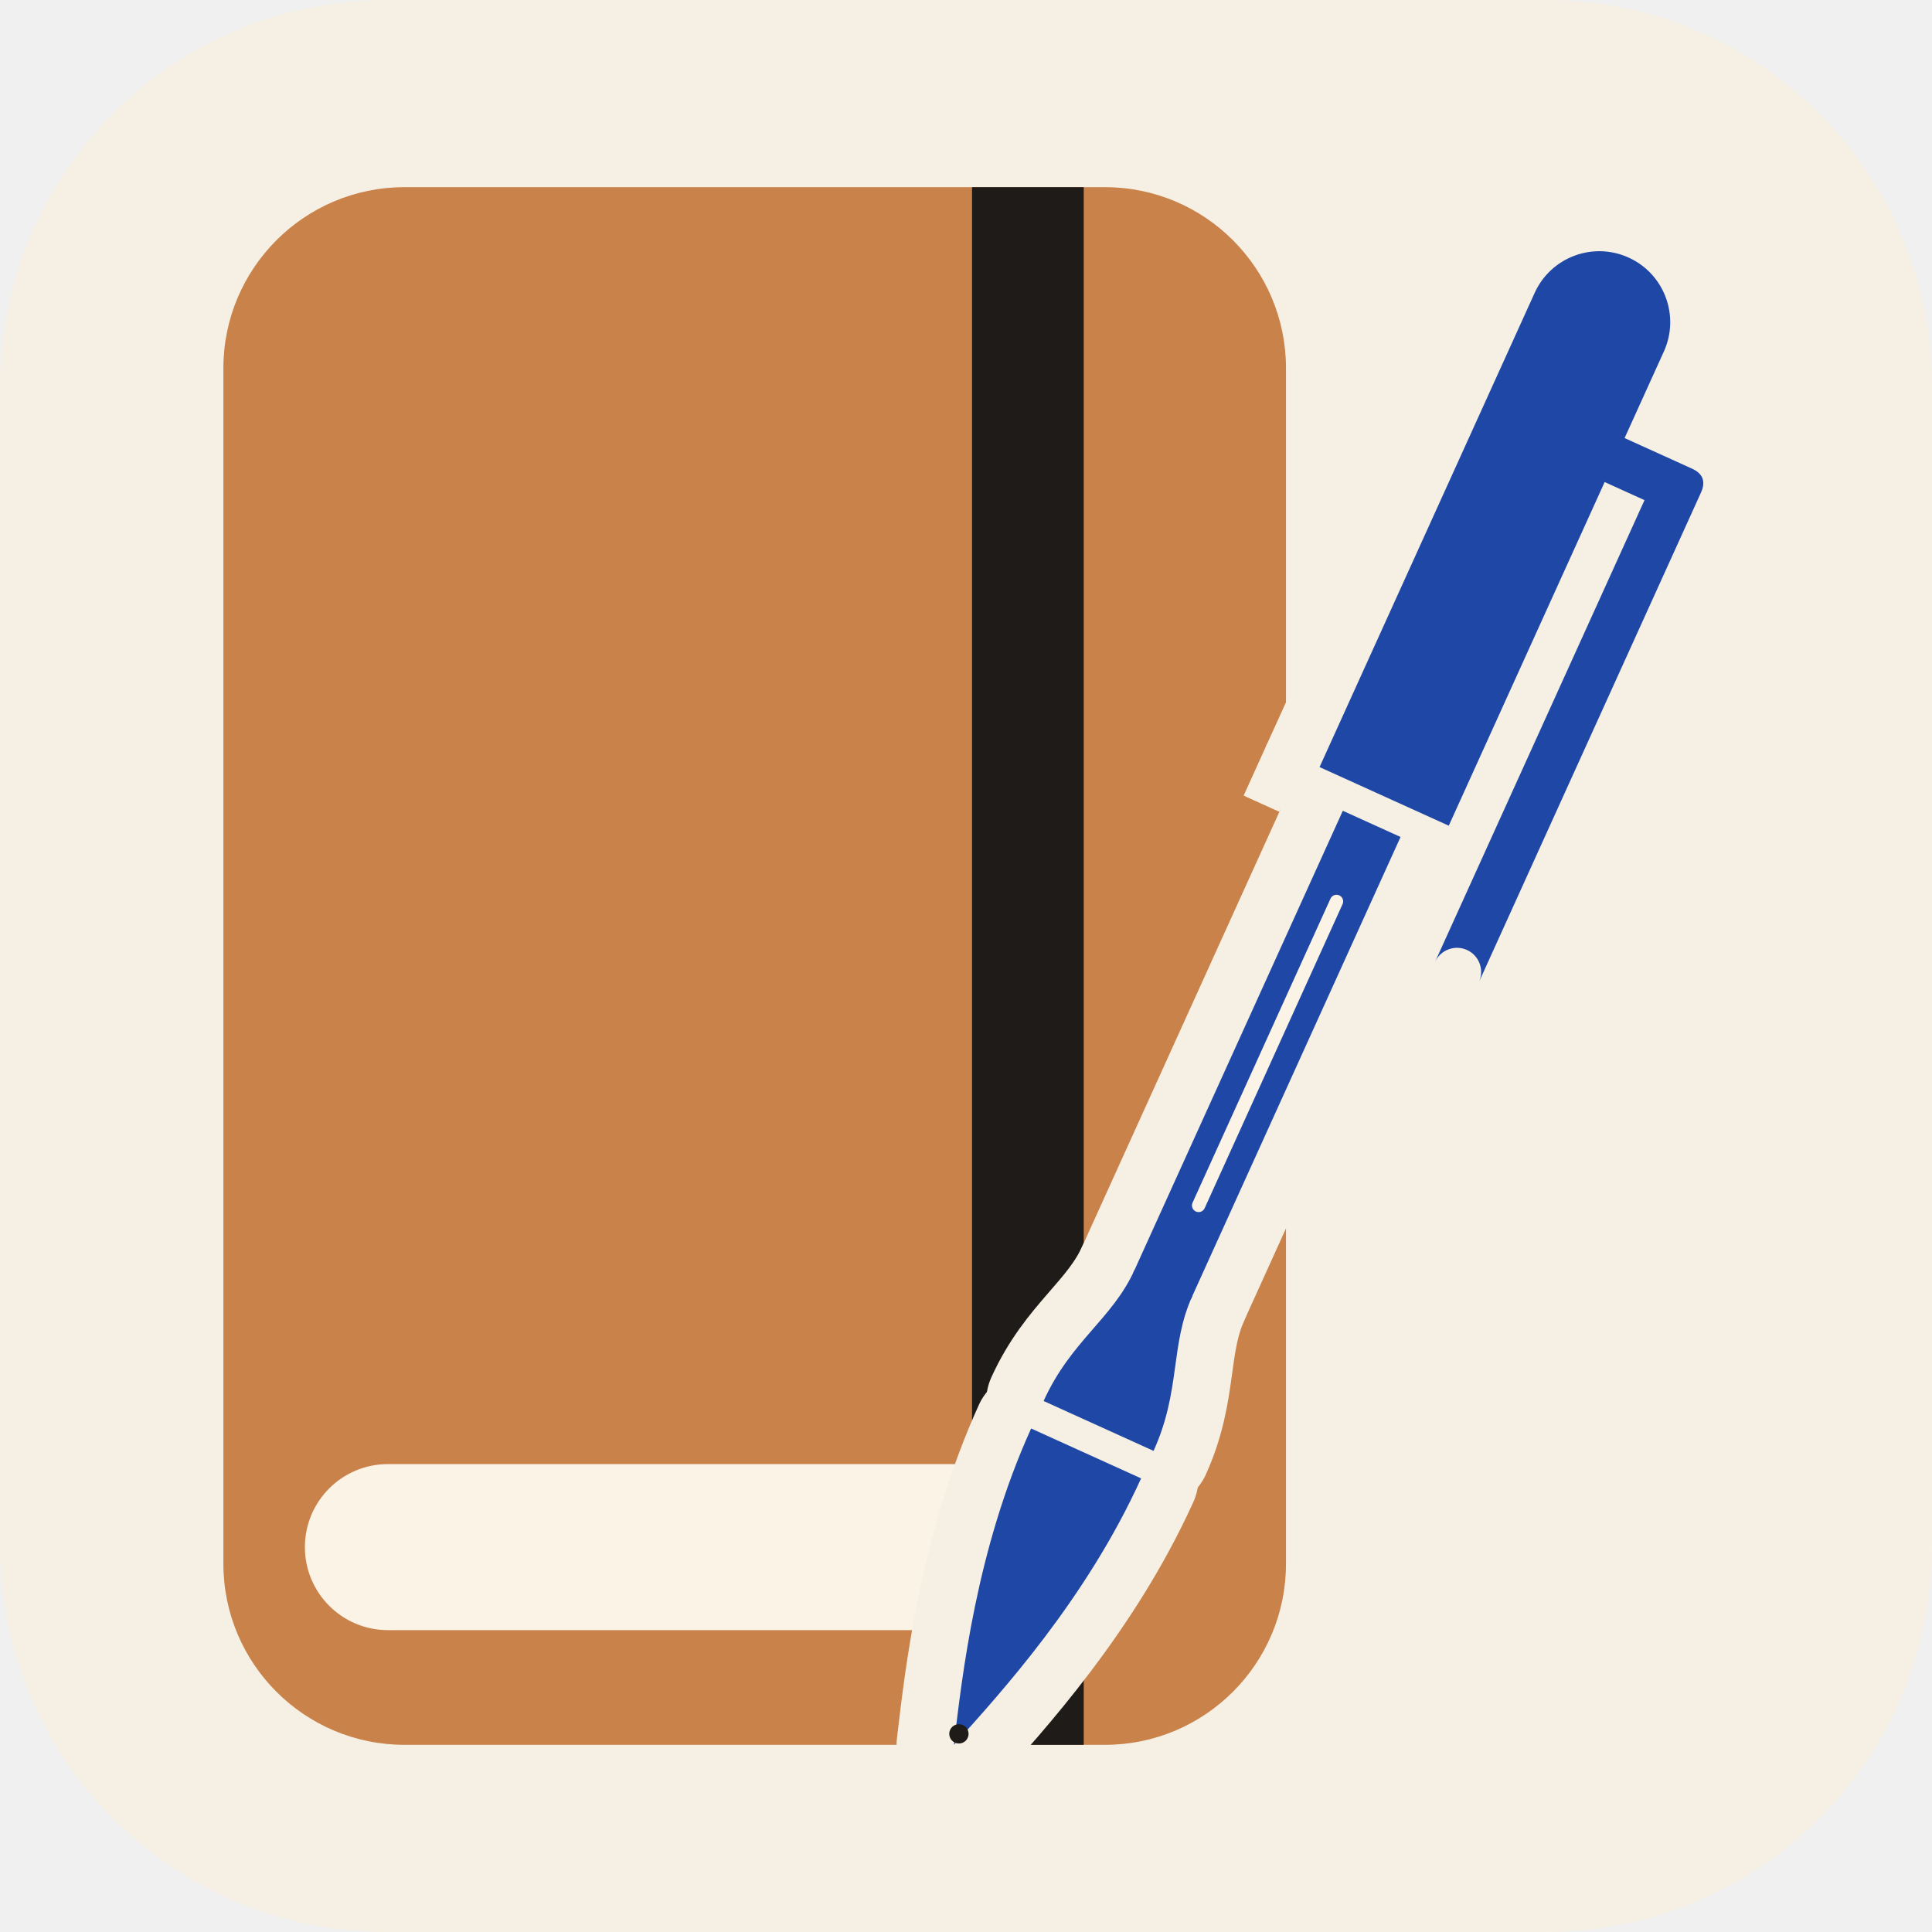
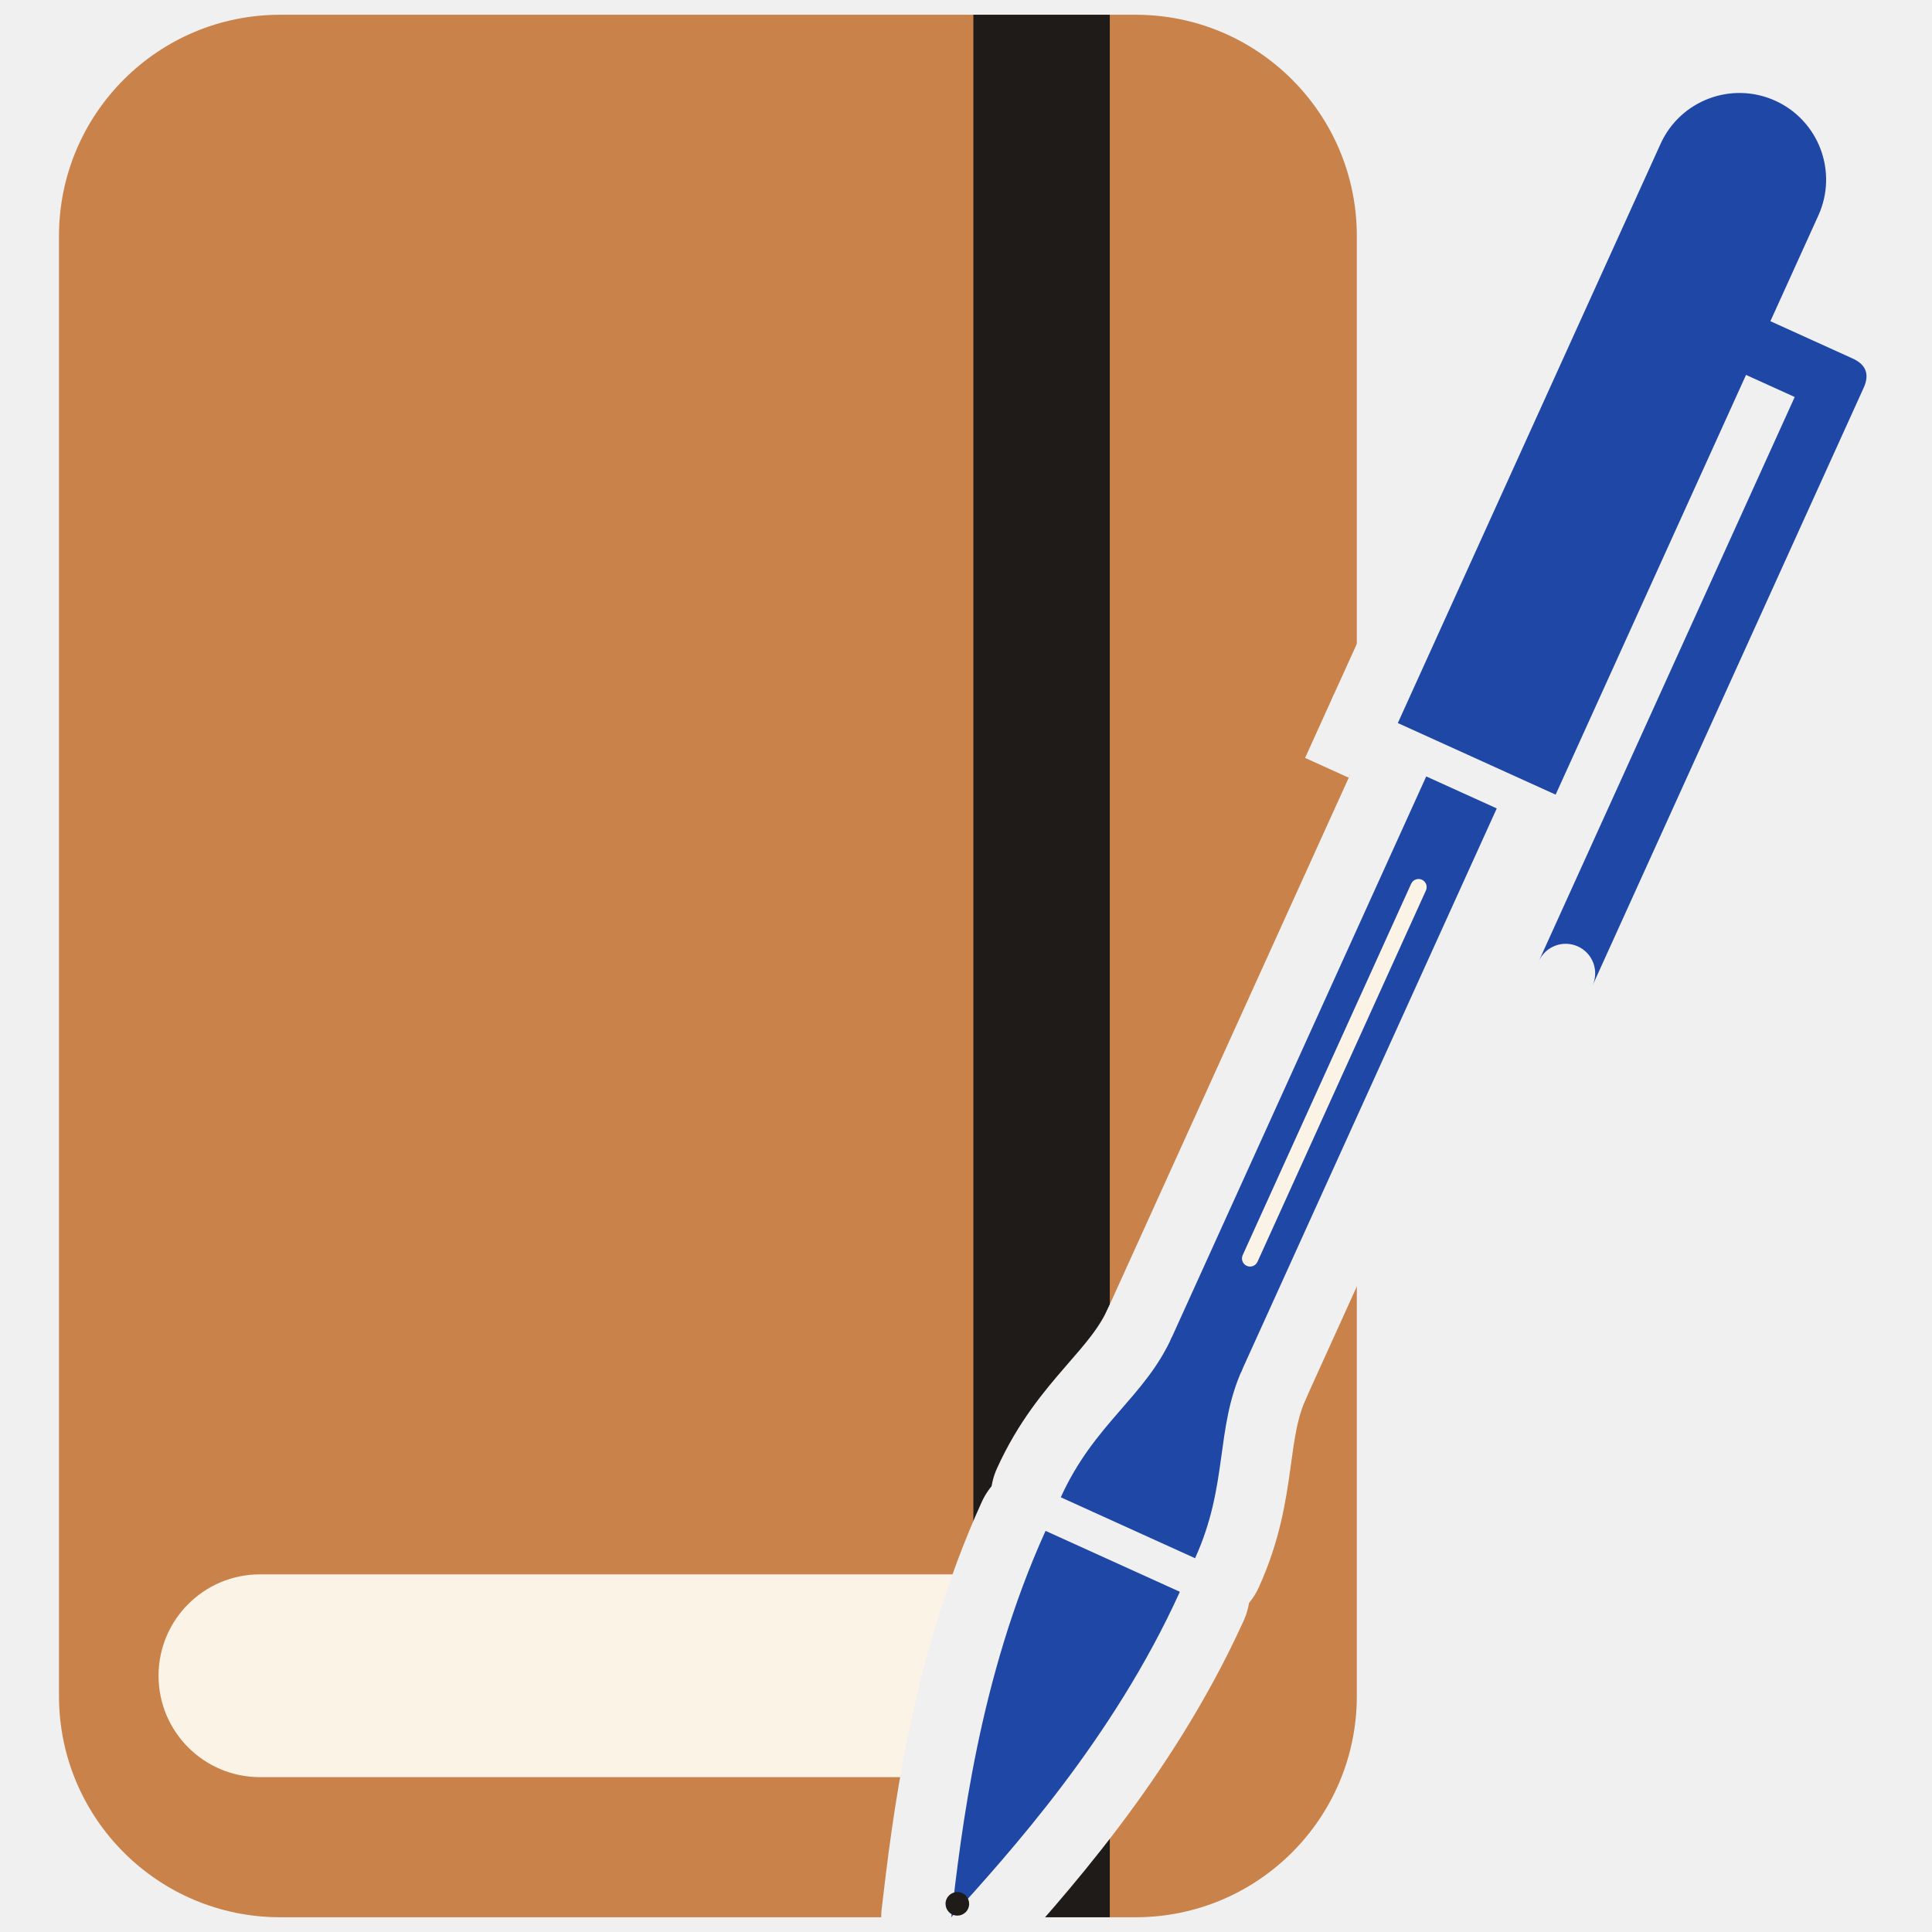
- <svg xmlns="http://www.w3.org/2000/svg" viewBox="335.0 310.0 640 640">
-   <rect x="335.0" y="310.0" width="640" height="640" rx="128.0" fill="#F6F0E4" />
-   <rect x="409" y="372" width="352" height="516" rx="60" fill="#C9824A" />
-   <rect x="657" y="372" width="37" height="516" fill="#1E1B18" />
-   <path d="M463.5 795 H657 V850 H463.5 A27.5 27.5 0 0 1 463.5 795 Z" fill="#FBF3E6" />
-   <g transform="translate(651 888) rotate(24.4)" fill="#F6F0E4" stroke="#F6F0E4" stroke-width="38" stroke-linejoin="round">
-     <path d="M0 0 C 7 -22, 20 -62, 20 -106 L -20 -106 C -20 -62, -7 -22, 0 0 Z" />
-     <path d="M-20 -116 H20 C 20 -138, 10.5 -150, 10.5 -168 H-10.5 C -10.5 -150, -20 -138, -20 -116 Z" />
-     <path d="M-10.5 -167 H10.5 V-335 H-10.5 Z" />
-     <path d="M-23.5 -345 H23.5 V-517.5 A23.5 23.5 0 0 0 -23.5 -517.5 Z" />
-     <path d="M38 -302.0 A8.0 8.0 0 0 1 54 -302.0 V-480 Q54 -486 48 -486 H21.5 V-470 H38 Z" />
+ <svg xmlns="http://www.w3.org/2000/svg" viewBox="393 368 524 524">
+   <defs>
+     <mask id="cut" maskUnits="userSpaceOnUse" x="0" y="0" width="1254" height="1254">
+       <rect width="1254" height="1254" fill="#fff" />
+       <g transform="translate(651 888) rotate(24.4)" fill="#000" stroke="#000" stroke-width="38" stroke-linejoin="round">
+         <path d="M0 0 C 7 -22, 20 -62, 20 -106 L -20 -106 C -20 -62, -7 -22, 0 0 Z" />
+         <path d="M-20 -116 H20 C 20 -138, 10.5 -150, 10.5 -168 H-10.5 C -10.5 -150, -20 -138, -20 -116 Z" />
+         <path d="M-10.5 -167 H10.5 V-335 H-10.5 Z" />
+         <path d="M-23.5 -345 H23.5 V-517.5 A23.5 23.5 0 0 0 -23.5 -517.5 Z" />
+         <path d="M38 -302 A8 8 0 0 1 54 -302 V-480 Q54 -486 48 -486 H21.5 V-470 H38 Z" />
+       </g>
+       <g transform="translate(651 888) rotate(24.4)" fill="#000">
+         <rect x="-42.5" y="-345" width="13" height="19" />
+         <rect x="29.5" y="-345" width="13" height="19" />
+       </g>
+     </mask>
+   </defs>
+   <g mask="url(#cut)">
+     <rect x="409" y="372" width="352" height="516" rx="60" fill="#C9824A" />
+     <rect x="657" y="372" width="37" height="516" fill="#1E1B18" />
+     <path d="M463.5 795 H657 V850 H463.5 A27.5 27.5 0 0 1 463.5 795 Z" fill="#FBF3E6" />
  </g>
-   <g transform="translate(651 888) rotate(24.4)" fill="#F6F0E4">
-     <rect x="-42.5" y="-345" width="13.0" height="19" />
-     <rect x="29.5" y="-345" width="13.0" height="19" />
-   </g>
-   <g transform="translate(651 888) rotate(24.4)" fill="#1F47A6">
-     <path d="M0 0 C 7 -22, 20 -62, 20 -106 L -20 -106 C -20 -62, -7 -22, 0 0 Z" />
-     <path d="M-20 -116 H20 C 20 -138, 10.5 -150, 10.5 -168 H-10.5 C -10.5 -150, -20 -138, -20 -116 Z" />
-     <path d="M-10.5 -167 H10.5 V-335 H-10.5 Z" />
-     <path d="M-23.5 -345 H23.5 V-517.5 A23.5 23.5 0 0 0 -23.5 -517.5 Z" />
-     <path d="M38 -302.0 A8.0 8.0 0 0 1 54 -302.0 V-480 Q54 -486 48 -486 H21.5 V-470 H38 Z" />
+   <g transform="translate(651 888) rotate(24.4)">
+     <g fill="#1F47A6">
+       <path d="M0 0 C 7 -22, 20 -62, 20 -106 L -20 -106 C -20 -62, -7 -22, 0 0 Z" />
+       <path d="M-20 -116 H20 C 20 -138, 10.5 -150, 10.5 -168 H-10.5 C -10.5 -150, -20 -138, -20 -116 Z" />
+       <path d="M-10.5 -167 H10.5 V-335 H-10.5 Z" />
+       <path d="M-23.5 -345 H23.5 V-517.5 A23.5 23.5 0 0 0 -23.5 -517.5 Z" />
+       <path d="M38 -302 A8 8 0 0 1 54 -302 V-480 Q54 -486 48 -486 H21.5 V-470 H38 Z" />
+     </g>
    <rect x="-2.2" y="-309" width="4.4" height="115" rx="2.2" fill="#FBF3E6" />
    <circle cx="0" cy="-4" r="3.2" fill="#1E1B18" />
  </g>
</svg>
